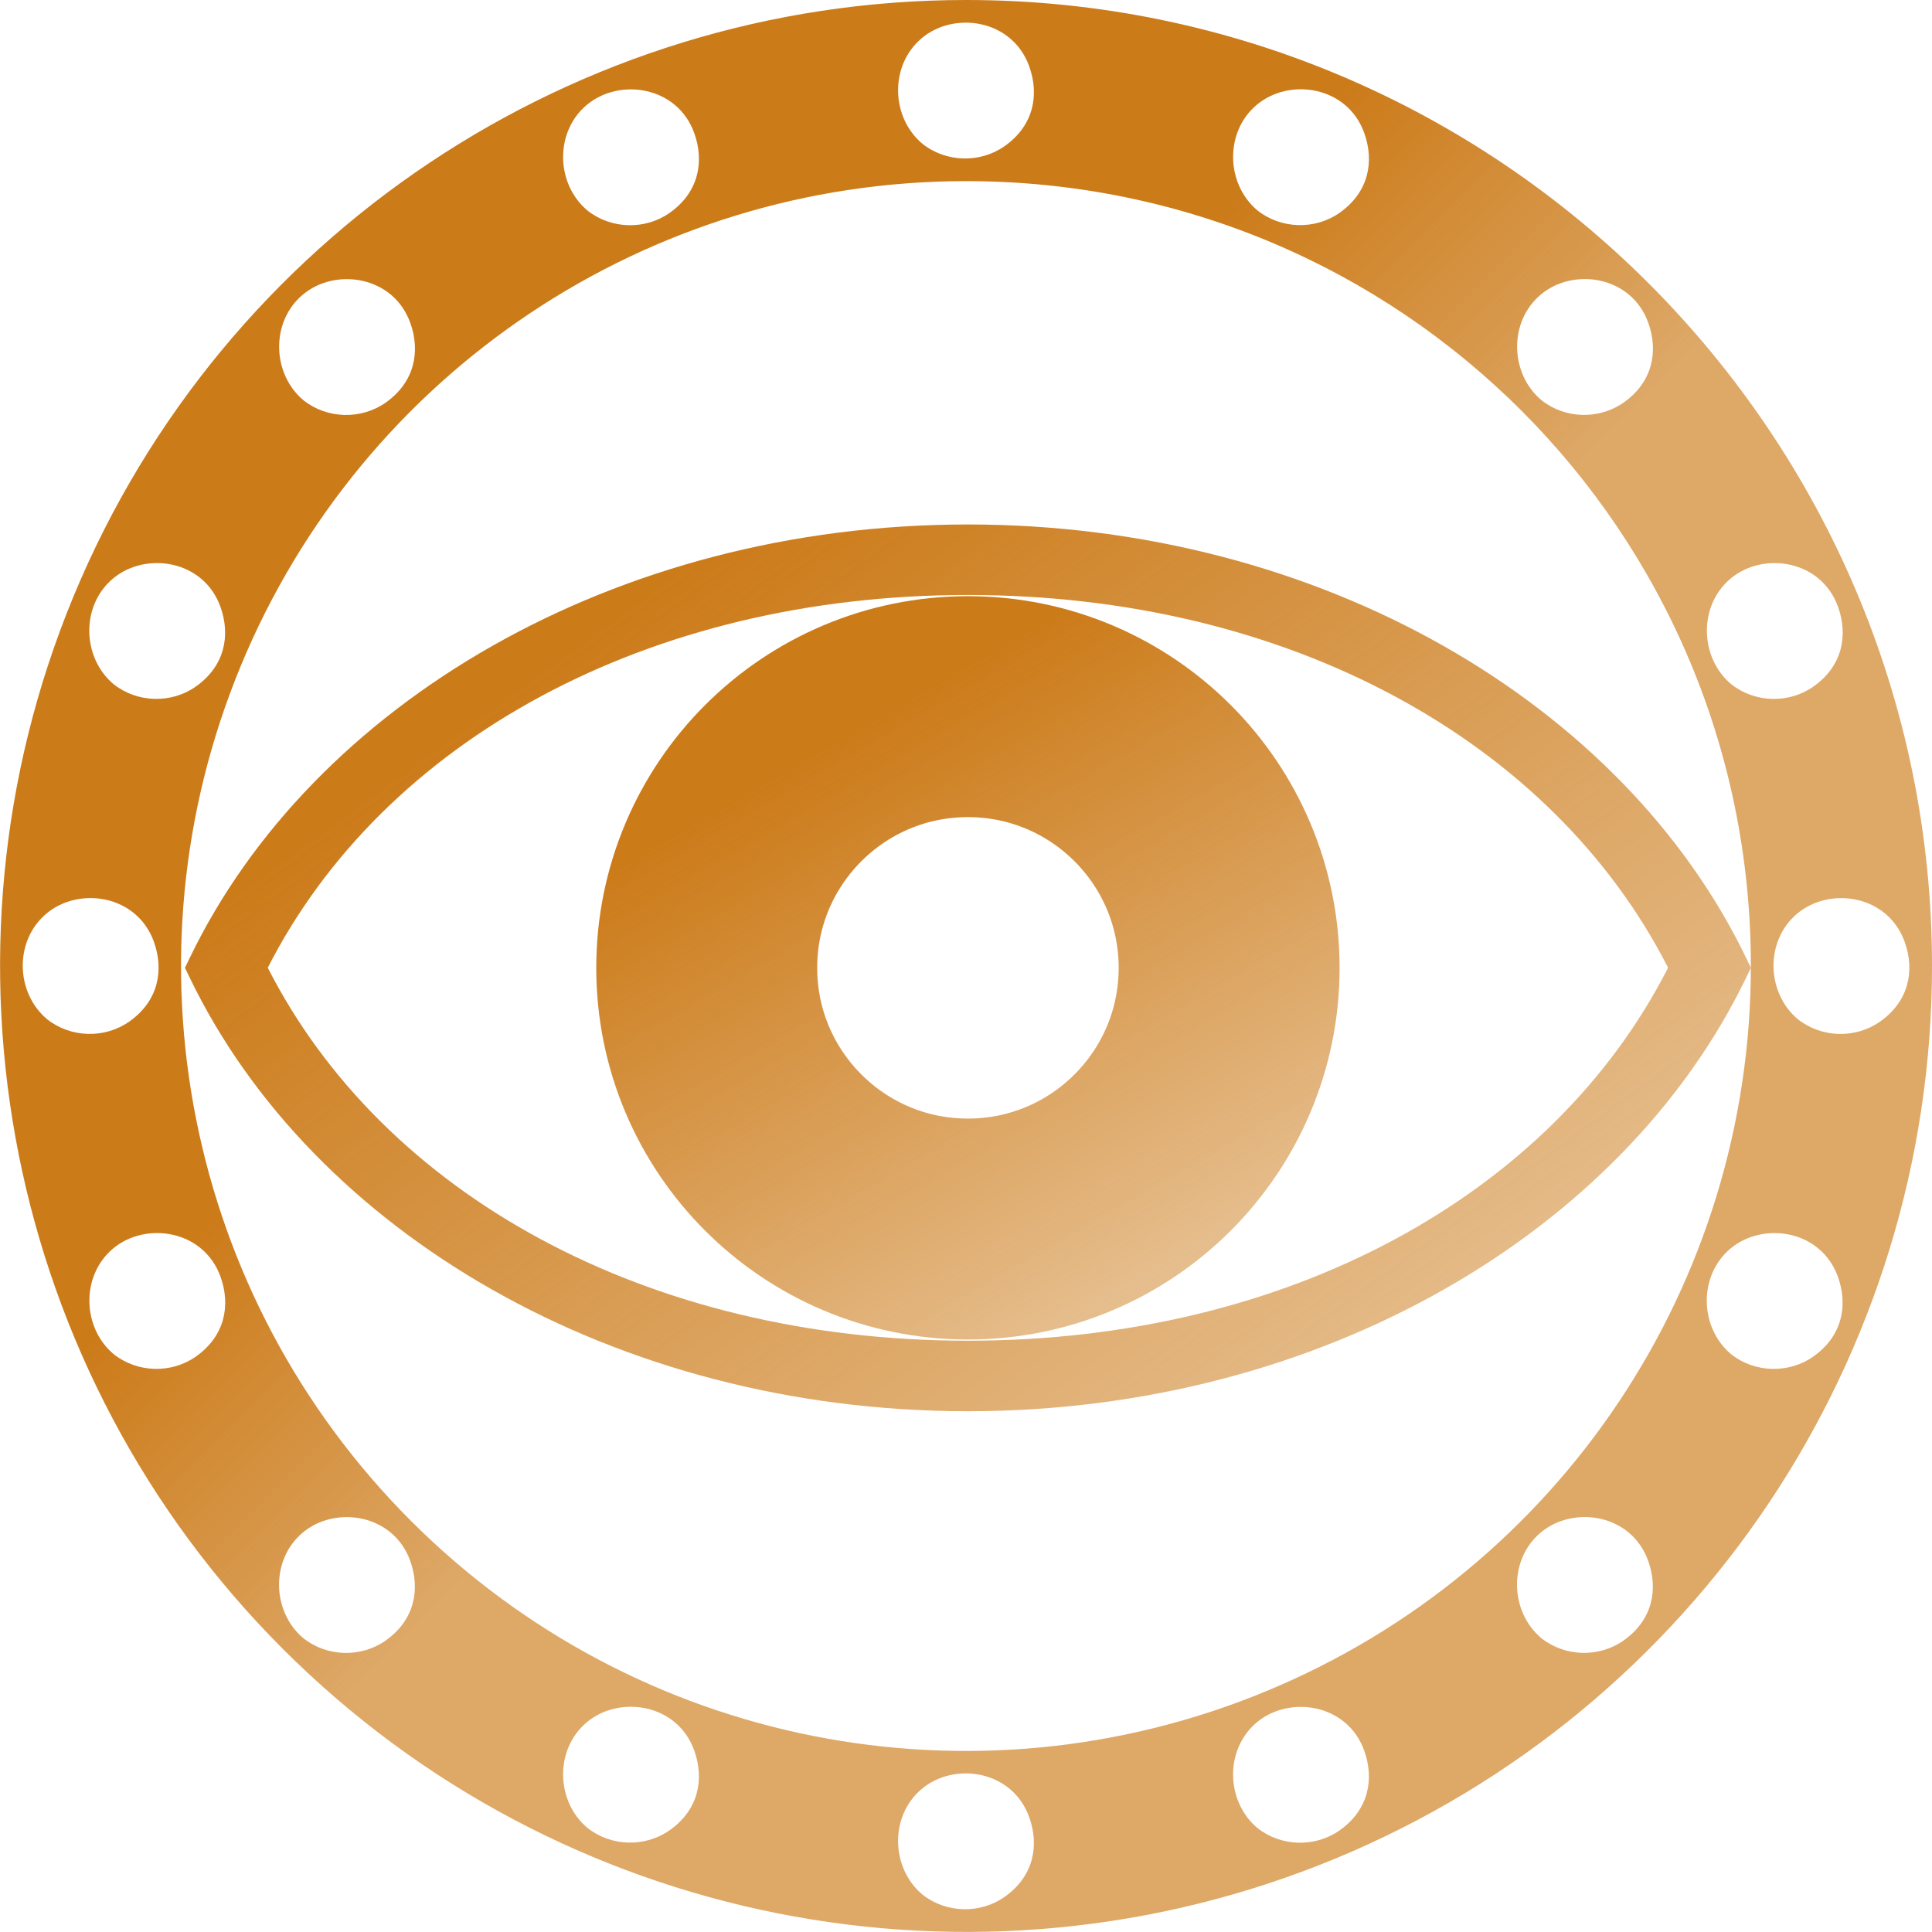
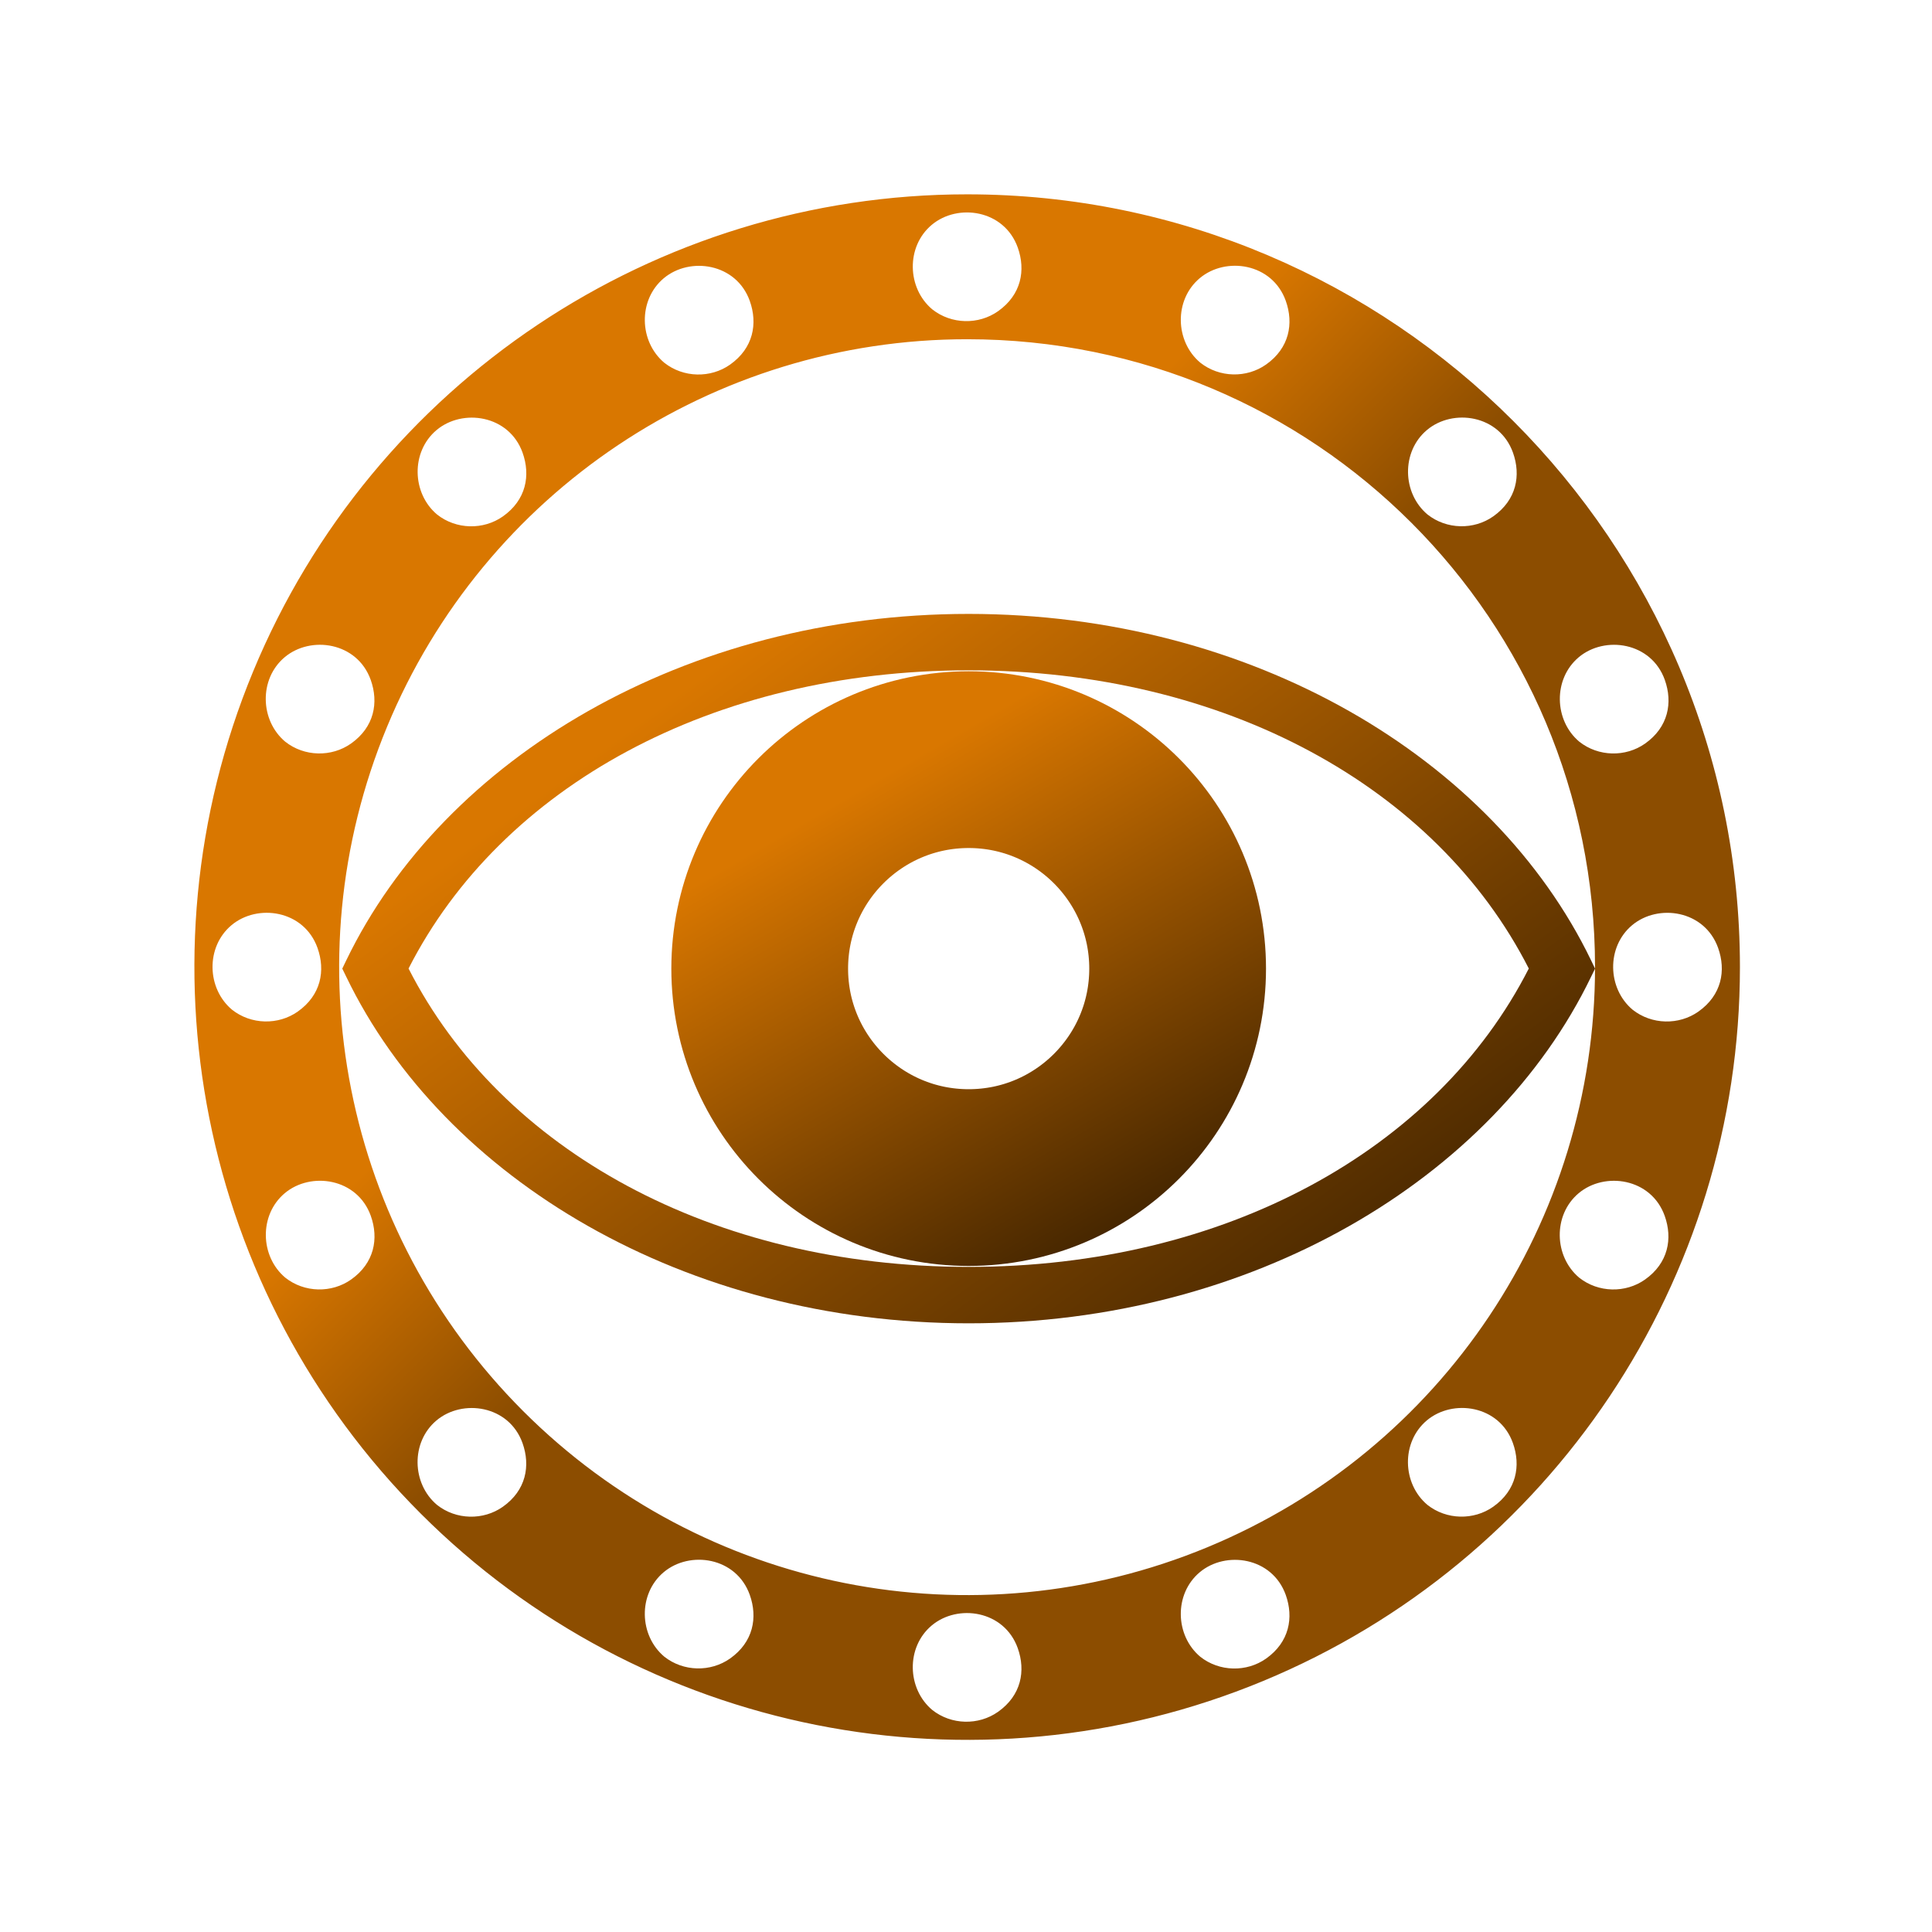
<svg xmlns="http://www.w3.org/2000/svg" xmlns:xlink="http://www.w3.org/1999/xlink" class="snail_eye" width="512" xml:space="preserve" height="512" style="background-color:#1e1e1e">
  <defs>
    <linearGradient id="b">
-       <stop style="stop-color:#cc7b19;stop-opacity:1" offset="0" />
-       <stop style="stop-color:#cc7b19;stop-opacity:.33" offset="1" />
+       <stop style="stop-color:#d97700" offset="0" />
+       <stop style="stop-color:#402300" offset=".8" />
    </linearGradient>
    <linearGradient id="a">
-       <stop style="stop-color:#cc7b19;stop-opacity:1" offset="0" />
-       <stop style="stop-color:#cc7b19;stop-opacity:.66" offset=".25" />
+       <stop style="stop-color:#d97700" offset="0" />
+       <stop style="stop-color:#8c4d00" offset=".2" />
    </linearGradient>
    <linearGradient xlink:href="#a" id="c" x1="0" y1="0" x2="512" y2="512" gradientUnits="userSpaceOnUse" />
    <linearGradient xlink:href="#b" id="d" x1="221.125" y1="191.955" x2="331.379" y2="382.636" gradientUnits="userSpaceOnUse" gradientTransform="translate(3 3)" />
    <linearGradient xlink:href="#a" id="f" gradientUnits="userSpaceOnUse" x1="190" y1="190" x2="512" y2="512" />
    <linearGradient xlink:href="#b" id="e" gradientUnits="userSpaceOnUse" x1="173.013" y1="154.985" x2="401.004" y2="467.992" gradientTransform="translate(.5 .5)" />
  </defs>
-   <g style="mix-blend-mode:normal;fill:url(#c);fill-opacity:1">
+   <g style="mix-blend-mode:normal;fill:url(#c);fill-opacity:1" transform="matrix(.8 0 0 .8 51.5 51.5)">
    <circle style="fill:none;fill-opacity:1;fill-rule:evenodd;stroke:url(#d);stroke-width:58.549;stroke-dasharray:none;stroke-opacity:1" cx="256.51" cy="256.49" r="69.222" />
    <path style="color:#000;fill:url(#e);fill-opacity:1;-inkscape-stroke:none" d="M256.492 138.99c-93.648 0-173.75 47.592-206.182 114.804l-1.3 2.696 1.3 2.668C82.74 326.37 162.844 373.99 256.492 373.99c93.648 0 173.786-47.62 206.217-114.832l1.3-2.668-1.3-2.696C430.278 186.582 350.14 138.99 256.492 138.99Zm0 18.688c84.825 0 154.891 38.585 185.566 98.784-30.668 60.21-100.73 98.84-185.566 98.84s-154.862-38.63-185.53-98.84c30.675-60.2 100.705-98.784 185.53-98.784z" />
    <path style="color:#000;display:inline;fill:url(#f);fill-opacity:1;paint-order:markers fill stroke" d="M244.444 38.097c-8.38-7.042-8.737-20.78-.185-27.973 8.635-7.265 24.032-5.03 28.509 7.493 2.685 7.514 1.187 15.656-6.522 21.1-6.436 4.547-15.465 4.399-21.802-.62zm88.784 17.66c-8.38-7.042-8.737-20.779-.185-27.973 8.635-7.264 24.032-5.03 28.509 7.494 2.685 7.513 1.187 15.655-6.522 21.1-6.436 4.546-15.465 4.399-21.802-.62zm75.267 50.293c-8.38-7.042-8.737-20.78-.186-27.973 8.636-7.265 24.033-5.03 28.51 7.494 2.685 7.513 1.187 15.655-6.522 21.1-6.436 4.546-15.465 4.398-21.802-.62zm50.29 75.268c-8.38-7.042-8.736-20.78-.185-27.973 8.636-7.264 24.033-5.03 28.51 7.494 2.685 7.513 1.187 15.655-6.522 21.1-6.436 4.546-15.465 4.398-21.802-.62zm17.659 88.785c-8.38-7.042-8.737-20.78-.186-27.973 8.636-7.264 24.033-5.03 28.51 7.494 2.685 7.513 1.187 15.655-6.522 21.1-6.436 4.546-15.465 4.398-21.802-.62zm-17.69 88.77c-8.38-7.043-8.737-20.78-.185-27.974 8.635-7.264 24.032-5.03 28.509 7.494 2.685 7.513 1.188 15.655-6.522 21.1-6.436 4.546-15.464 4.398-21.802-.62zm-50.287 75.255c-8.38-7.042-8.736-20.78-.185-27.973 8.635-7.264 24.032-5.03 28.509 7.494 2.685 7.513 1.188 15.655-6.522 21.1-6.436 4.546-15.464 4.398-21.802-.62zm-75.245 50.31c-8.38-7.042-8.737-20.78-.185-27.973 8.635-7.264 24.032-5.03 28.509 7.494 2.685 7.513 1.188 15.655-6.522 21.1-6.436 4.546-15.464 4.398-21.802-.62zm-88.782 17.628c-8.38-7.042-8.737-20.78-.185-27.973 8.635-7.264 24.032-5.03 28.509 7.494 2.685 7.513 1.187 15.655-6.522 21.1-6.436 4.546-15.465 4.398-21.802-.62zm-88.771-17.659c-8.38-7.042-8.737-20.78-.185-27.973 8.635-7.264 24.032-5.03 28.509 7.494 2.685 7.513 1.187 15.655-6.522 21.1-6.436 4.546-15.465 4.398-21.802-.62zm-75.276-50.264c-8.38-7.042-8.737-20.78-.185-27.973 8.635-7.264 24.032-5.03 28.509 7.494 2.685 7.513 1.187 15.655-6.522 21.1-6.436 4.546-15.465 4.398-21.802-.62zM30.13 358.866c-8.38-7.042-8.737-20.78-.185-27.973 8.635-7.264 24.032-5.03 28.509 7.494 2.685 7.513 1.187 15.655-6.522 21.1-6.436 4.546-15.465 4.398-21.802-.62zm-17.657-88.772c-8.38-7.042-8.737-20.78-.185-27.973 8.635-7.264 24.032-5.03 28.509 7.494 2.685 7.513 1.187 15.655-6.522 21.1-6.436 4.546-15.465 4.398-21.802-.62zm17.63-88.78c-8.38-7.043-8.736-20.78-.184-27.974 8.635-7.264 24.032-5.03 28.509 7.494 2.685 7.513 1.187 15.655-6.522 21.1-6.436 4.546-15.465 4.398-21.802-.62zm50.313-75.245c-8.38-7.042-8.737-20.78-.185-27.973 8.635-7.265 24.032-5.03 28.509 7.494 2.685 7.513 1.187 15.655-6.522 21.1-6.436 4.546-15.465 4.398-21.802-.62zm75.257-50.285c-8.38-7.042-8.737-20.78-.185-27.973 8.635-7.264 24.032-5.03 28.509 7.494 2.685 7.513 1.187 15.655-6.522 21.1-6.436 4.546-15.465 4.398-21.802-.62zM256 0C152.527 0 59.084 62.436 19.488 158.031c-39.595 95.596-17.665 205.815 55.5 278.98 73.166 73.166 183.385 95.096 278.98 55.5C449.565 452.917 512 359.474 512 256 512 114.9 397.1 0 256 0Zm0 48c115.16 0 208 92.84 208 208 0 84.197-50.615 159.947-128.4 192.166-77.786 32.219-167.134 14.44-226.67-45.096-59.537-59.536-77.315-148.884-45.096-226.67C96.053 98.615 171.804 48 256 48Z" />
  </g>
</svg>
